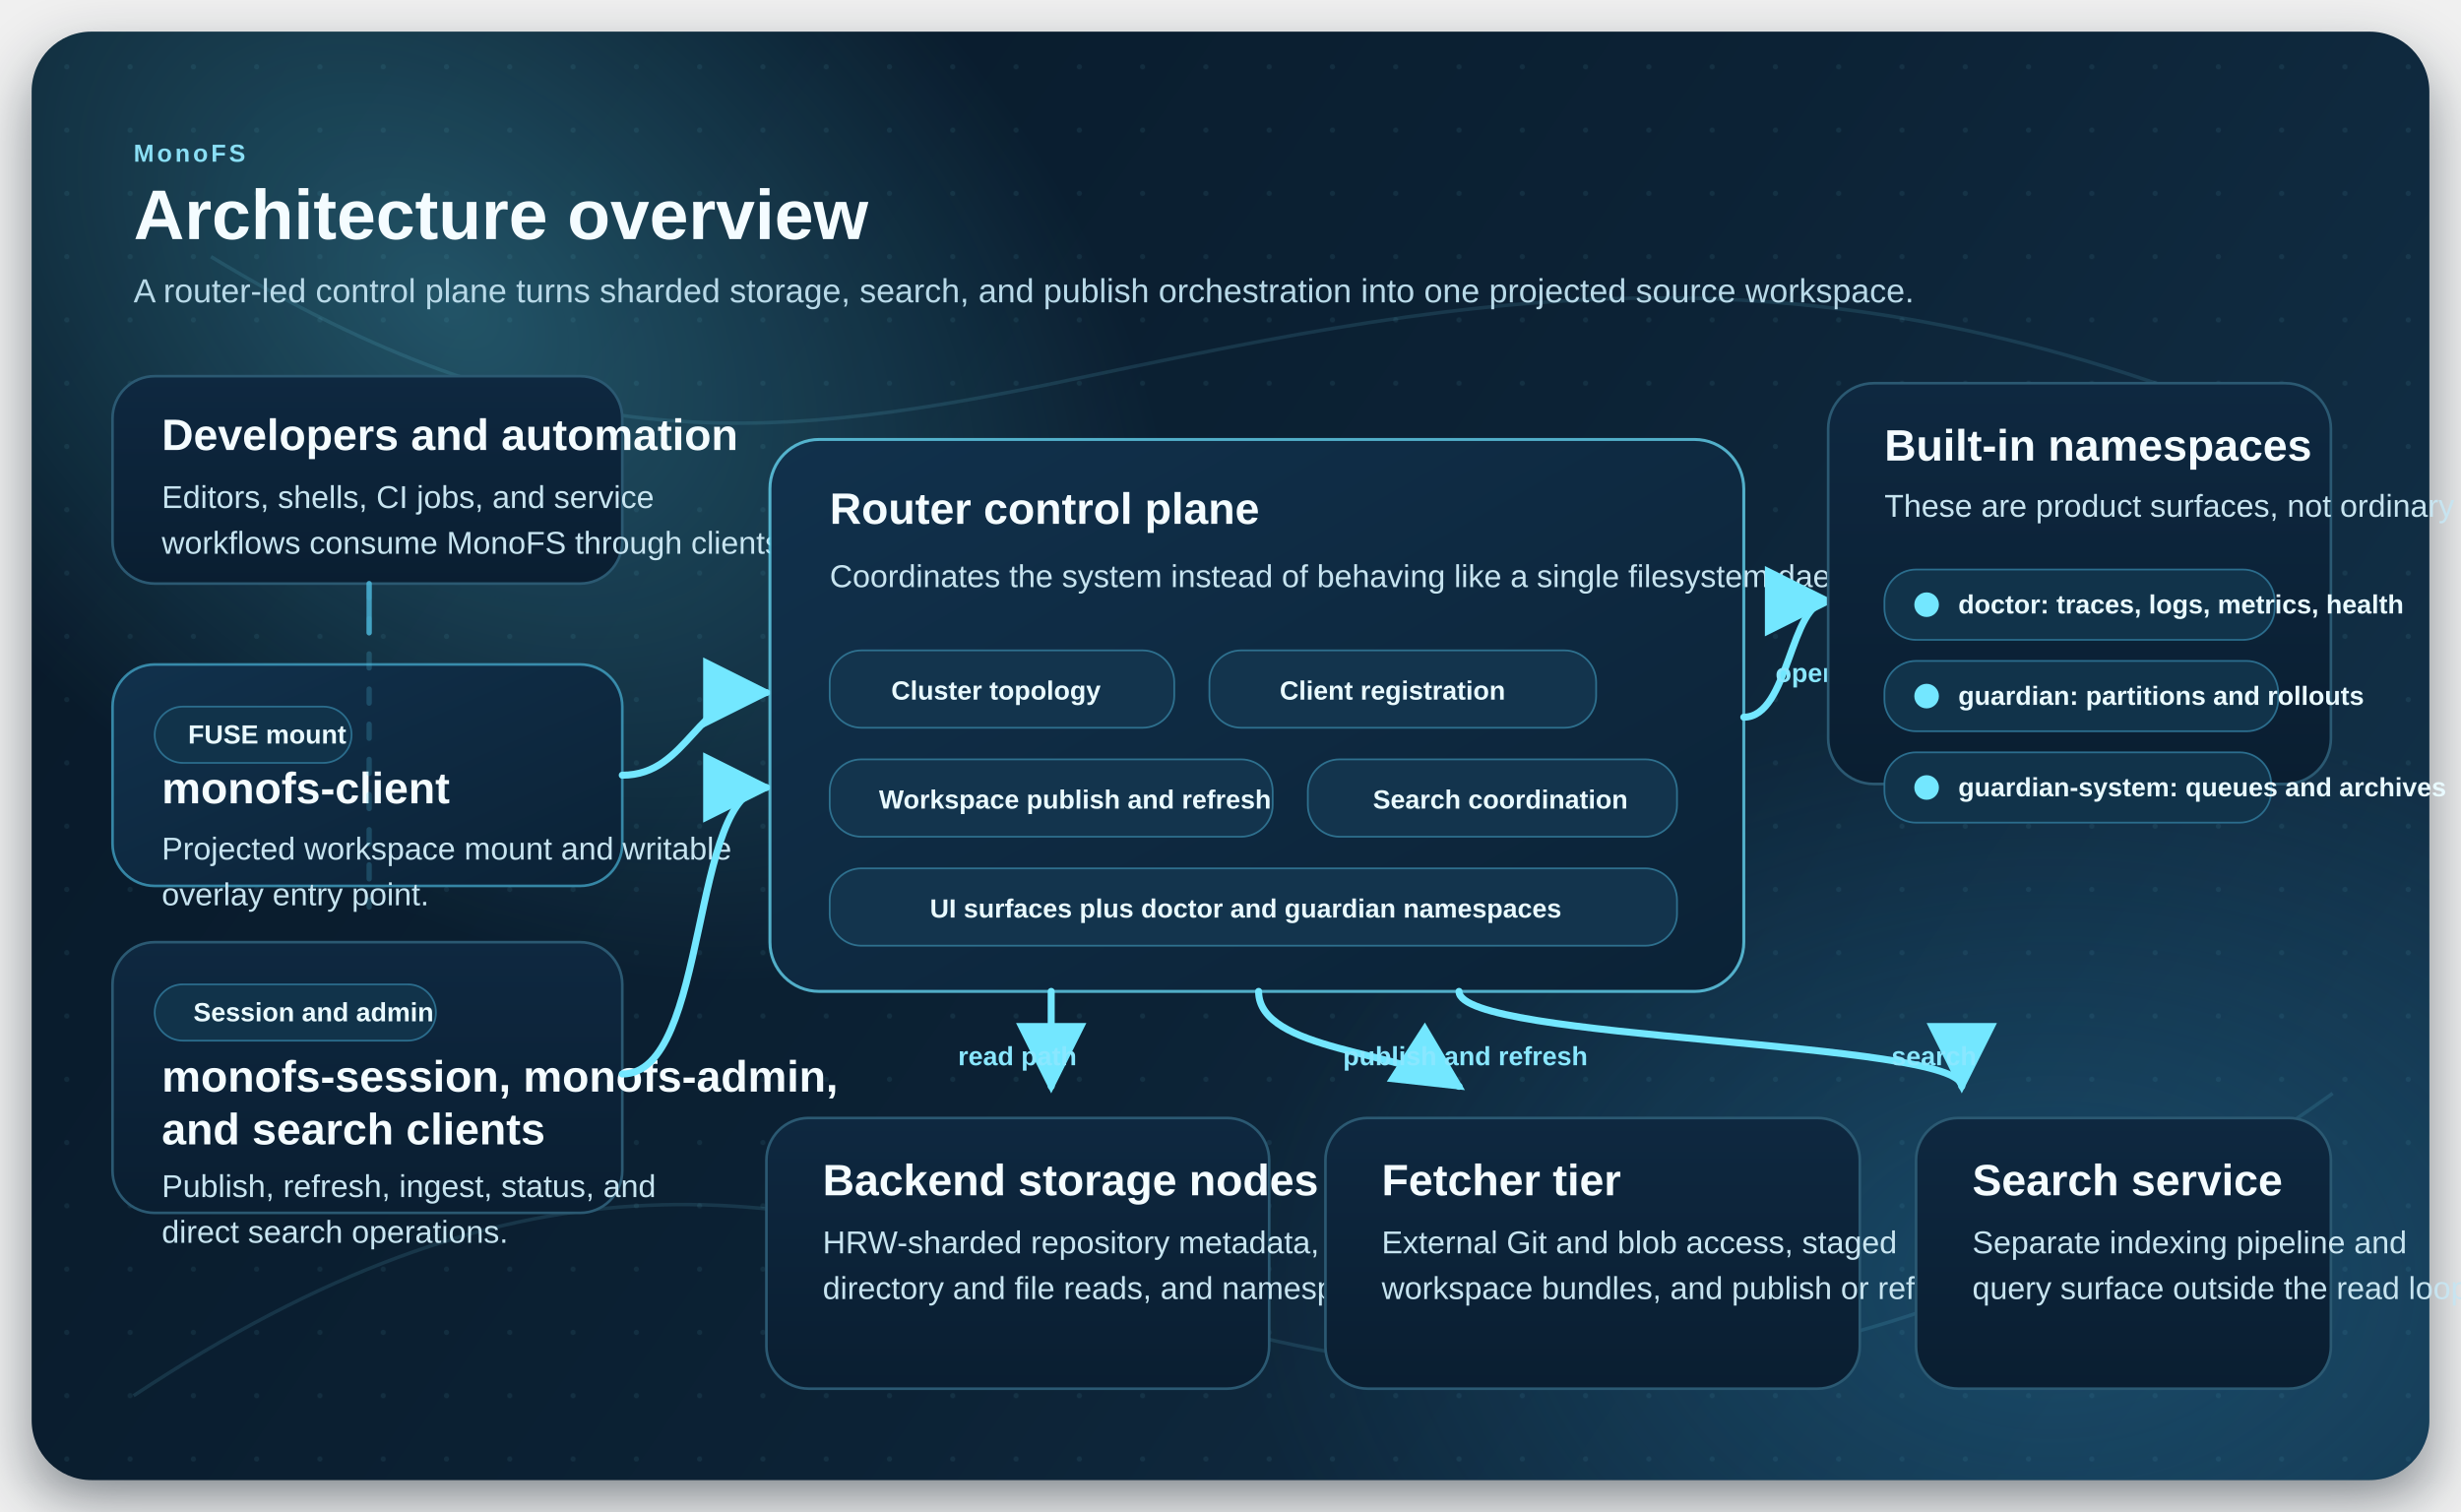
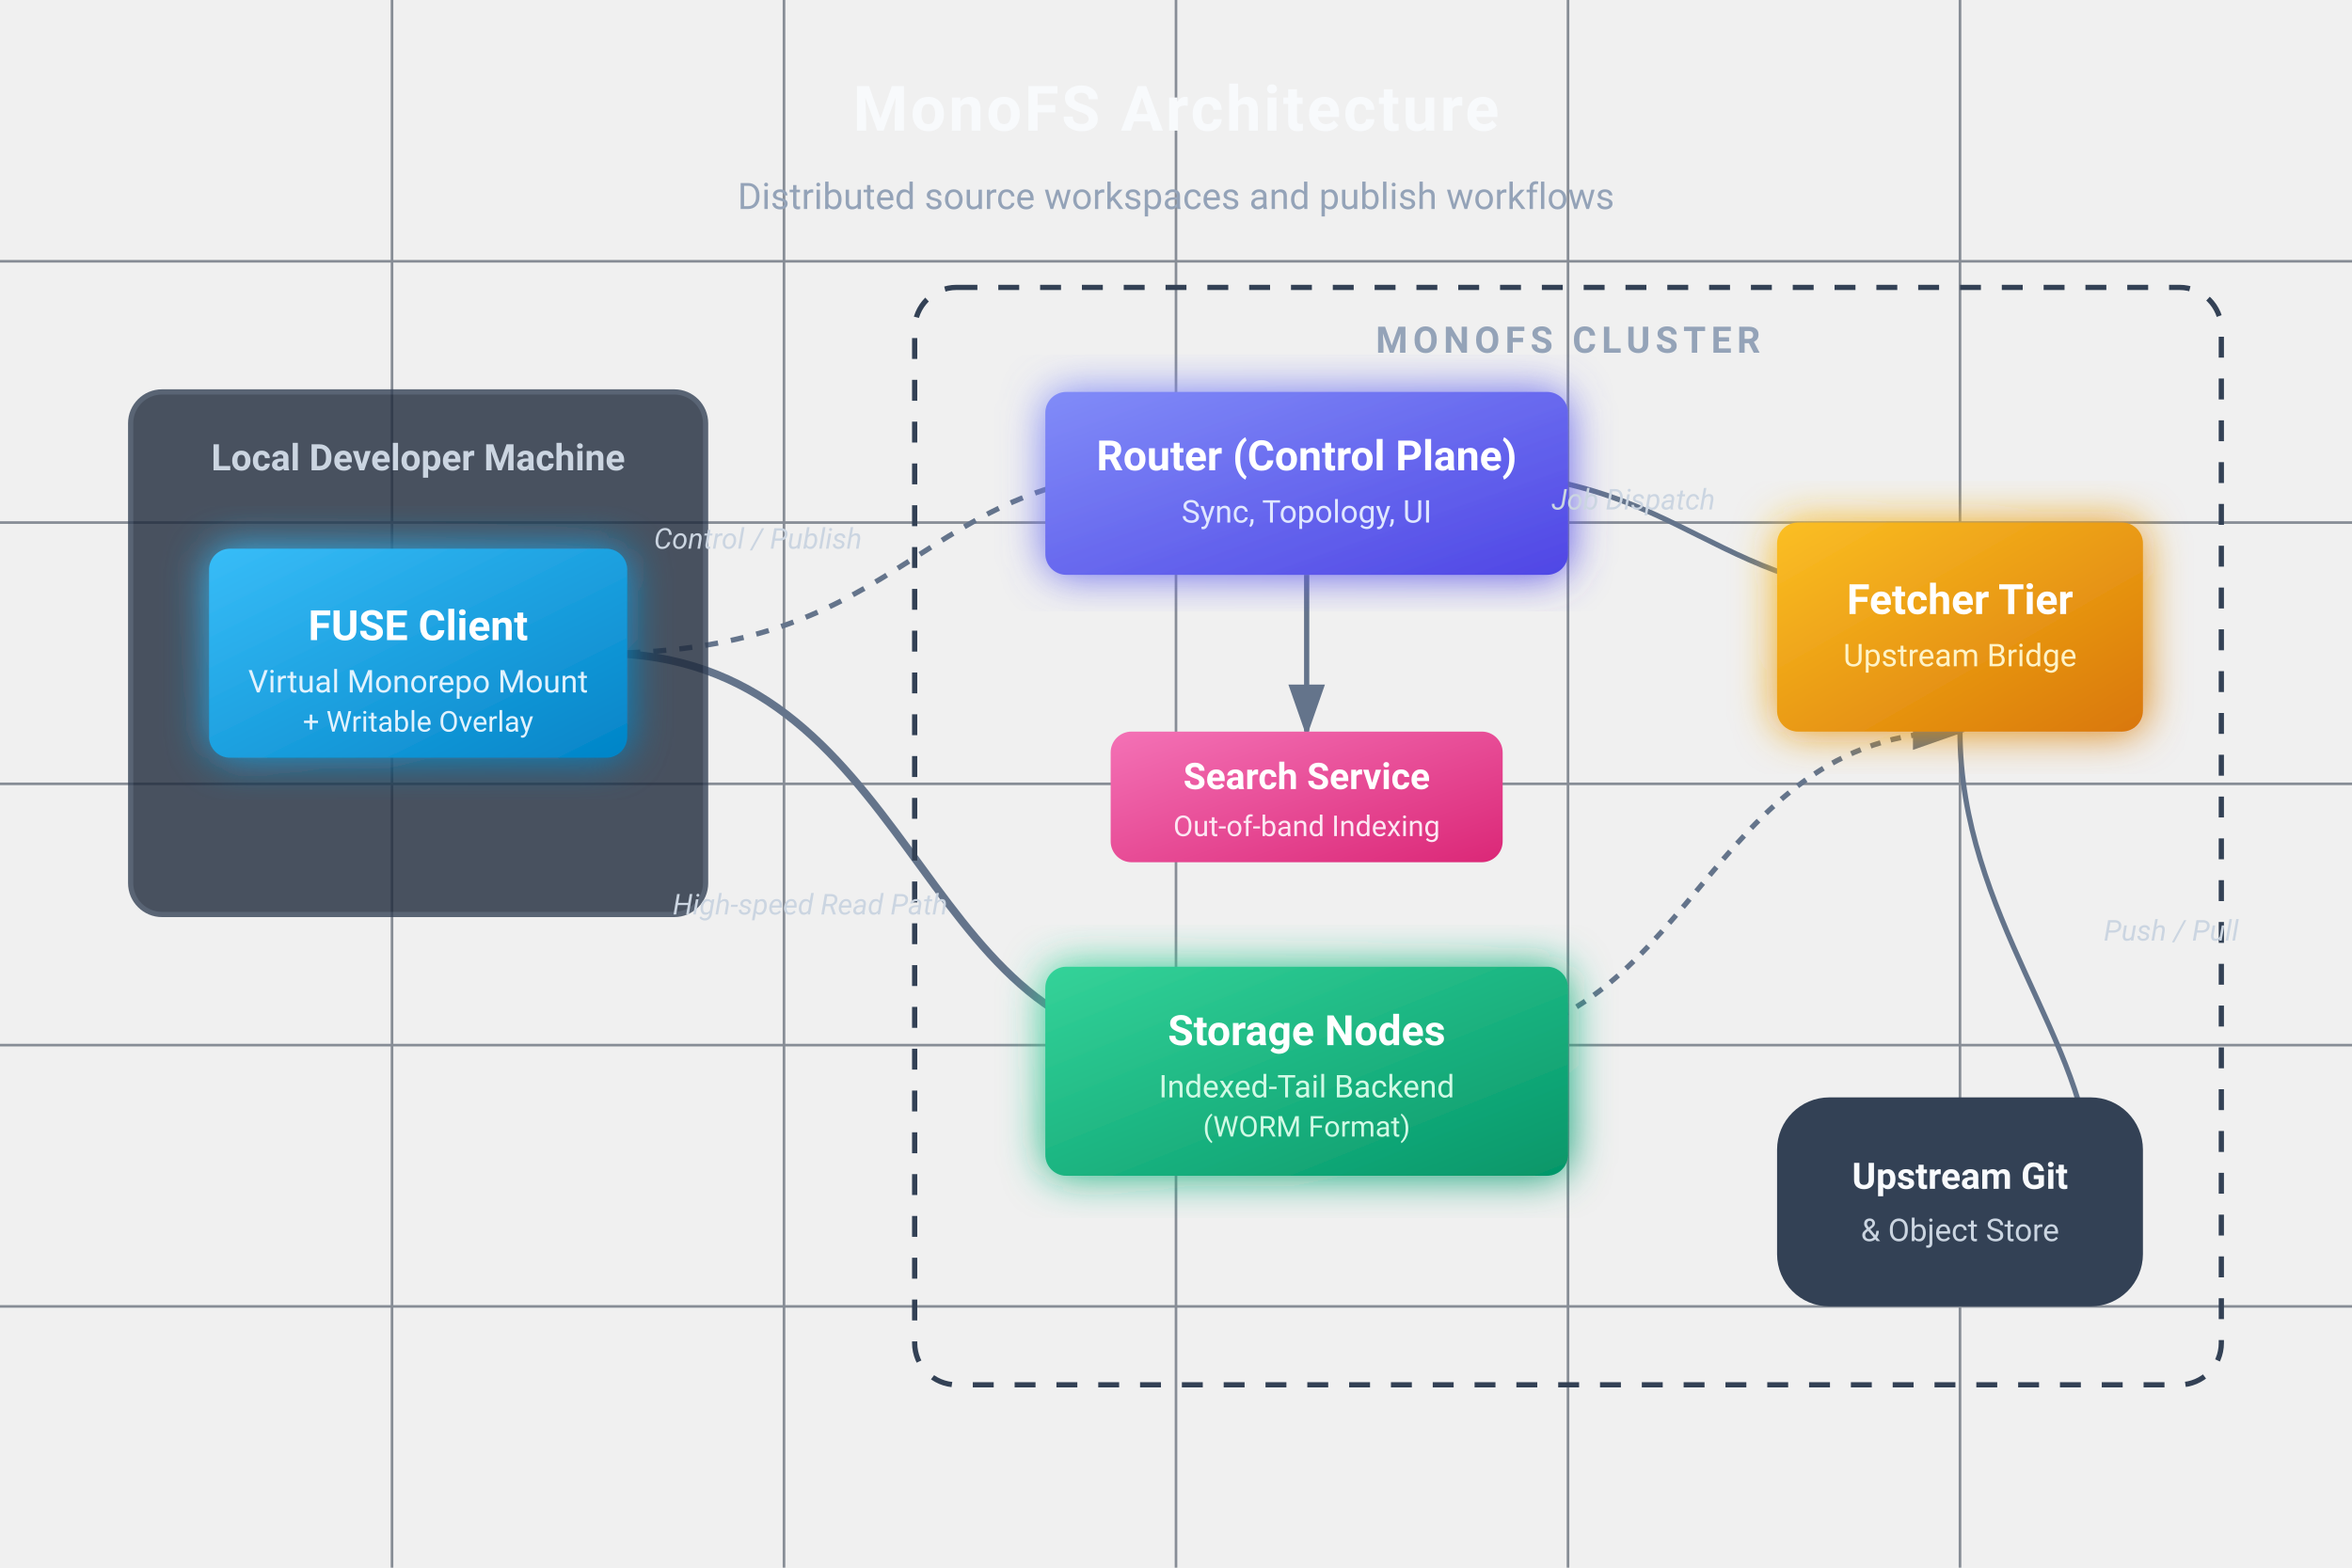
- <svg xmlns="http://www.w3.org/2000/svg" width="1400" height="860" viewBox="0 0 1400 860" fill="none">
+ <svg xmlns="http://www.w3.org/2000/svg" viewBox="0 0 900 600" width="100%" height="100%" style="background-color: #0d1117; font-family: -apple-system, BlinkMacSystemFont, 'Segoe UI', Roboto, Helvetica, Arial, sans-serif;">
  <defs>
-     <linearGradient id="bg" x1="106" y1="48" x2="1295" y2="860" gradientUnits="userSpaceOnUse">
-       <stop stop-color="#081929" />
-       <stop offset="0.52" stop-color="#0C2235" />
-       <stop offset="1" stop-color="#13334B" />
+     <linearGradient id="gradClient" x1="0%" y1="0%" x2="100%" y2="100%">
+       <stop offset="0%" stop-color="#38bdf8" />
+       <stop offset="100%" stop-color="#0284c7" />
    </linearGradient>
-     <radialGradient id="glowA" cx="0" cy="0" r="1" gradientUnits="userSpaceOnUse" gradientTransform="translate(252 172) rotate(39.6) scale(475 314)">
-       <stop stop-color="#62E5FF" stop-opacity="0.28" />
-       <stop offset="1" stop-color="#62E5FF" stop-opacity="0" />
-     </radialGradient>
-     <radialGradient id="glowB" cx="0" cy="0" r="1" gradientUnits="userSpaceOnUse" gradientTransform="translate(1165 728) rotate(180) scale(462 327)">
-       <stop stop-color="#2C89B8" stop-opacity="0.30" />
-       <stop offset="1" stop-color="#2C89B8" stop-opacity="0" />
-     </radialGradient>
-     <linearGradient id="panel" x1="0" y1="0" x2="0" y2="1">
-       <stop stop-color="#0E2840" />
-       <stop offset="1" stop-color="#0A1E31" />
+     <linearGradient id="gradRouter" x1="0%" y1="0%" x2="100%" y2="100%">
+       <stop offset="0%" stop-color="#818cf8" />
+       <stop offset="100%" stop-color="#4f46e5" />
    </linearGradient>
-     <linearGradient id="panelStrong" x1="0" y1="0" x2="1" y2="1">
-       <stop stop-color="#11314C" />
-       <stop offset="1" stop-color="#0B2236" />
+     <linearGradient id="gradStorage" x1="0%" y1="0%" x2="100%" y2="100%">
+       <stop offset="0%" stop-color="#34d399" />
+       <stop offset="100%" stop-color="#059669" />
    </linearGradient>
-     <linearGradient id="accent" x1="0" y1="0" x2="1" y2="1">
-       <stop stop-color="#8AF0FF" />
-       <stop offset="1" stop-color="#50C7FF" />
+     <linearGradient id="gradFetcher" x1="0%" y1="0%" x2="100%" y2="100%">
+       <stop offset="0%" stop-color="#fbbf24" />
+       <stop offset="100%" stop-color="#d97706" />
    </linearGradient>
-     <filter id="shadow" x="-40" y="-40" width="1480" height="940" filterUnits="userSpaceOnUse" color-interpolation-filters="sRGB">
-       <feFlood flood-opacity="0" result="BackgroundImageFix" />
-       <feColorMatrix in="SourceAlpha" type="matrix" values="0 0 0 0 0 0 0 0 0 0 0 0 0 0 0 0 0 0 127 0" result="hardAlpha" />
-       <feOffset dy="16" />
-       <feGaussianBlur stdDeviation="18" />
-       <feColorMatrix type="matrix" values="0 0 0 0 0.012 0 0 0 0 0.067 0 0 0 0 0.114 0 0 0 0.46 0" />
-       <feBlend mode="normal" in2="BackgroundImageFix" result="effect1_dropShadow_0_1" />
-       <feBlend mode="normal" in="SourceGraphic" in2="effect1_dropShadow_0_1" result="shape" />
+     <linearGradient id="gradSearch" x1="0%" y1="0%" x2="100%" y2="100%">
+       <stop offset="0%" stop-color="#f472b6" />
+       <stop offset="100%" stop-color="#db2777" />
+     </linearGradient>
+     <filter id="glow" x="-20%" y="-20%" width="140%" height="140%">
+       <feGaussianBlur stdDeviation="8" result="blur" />
+       <feComposite in="SourceGraphic" in2="blur" operator="over" />
    </filter>
-     <filter id="softGlow" x="0" y="0" width="1400" height="860" filterUnits="userSpaceOnUse" color-interpolation-filters="sRGB">
-       <feFlood flood-opacity="0" result="BackgroundImageFix" />
-       <feBlend in="SourceGraphic" in2="BackgroundImageFix" result="shape" />
-       <feGaussianBlur stdDeviation="40" result="effect1_foregroundBlur_0_1" />
-     </filter>
-     <pattern id="grid" width="36" height="36" patternUnits="userSpaceOnUse">
-       <circle cx="2" cy="2" r="1.5" fill="#8AF0FF" fill-opacity="0.18" />
-     </pattern>
-     <marker id="arrow" viewBox="0 0 14 14" refX="11" refY="7" markerWidth="14" markerHeight="14" orient="auto-start-reverse">
-       <path d="M2 2L12 7L2 12V2Z" fill="#73E7FF" />
+     <marker id="arrowhead" markerWidth="10" markerHeight="7" refX="9" refY="3.5" orient="auto">
+       <polygon points="0 0, 10 3.5, 0 7" fill="#64748b" />
    </marker>
-     <style>
-       .title { fill: #F4FCFF; font: 700 40px 'Segoe UI', Arial, sans-serif; }
-       .subtitle { fill: #B8D9E8; font: 500 19px 'Segoe UI', Arial, sans-serif; }
-       .card-title { fill: #F4FCFF; font: 700 25px 'Segoe UI', Arial, sans-serif; }
-       .card-body { fill: #C7E4F0; font: 500 18px 'Segoe UI', Arial, sans-serif; }
-       .chip { fill: #E9FAFF; font: 600 15px 'Segoe UI', Arial, sans-serif; }
-       .tiny { fill: #8ADFF5; font: 600 14px 'Segoe UI', Arial, sans-serif; letter-spacing: 0.12em; text-transform: uppercase; }
-       .label { fill: #89E7FF; font: 600 15px 'Segoe UI', Arial, sans-serif; }
-     </style>
  </defs>
-   <g filter="url(#shadow)">
-     <rect x="18" y="18" width="1364" height="824" rx="34" fill="url(#bg)" />
-     <rect x="18" y="18" width="1364" height="824" rx="34" fill="url(#grid)" opacity="0.38" />
-     <rect x="18" y="18" width="1364" height="824" rx="34" fill="url(#glowA)" />
-     <rect x="18" y="18" width="1364" height="824" rx="34" fill="url(#glowB)" />
-     <path d="M76 794C292 651 438 670 618 732C852 813 1072 805 1327 622" stroke="#79E7FF" stroke-opacity="0.12" stroke-width="2" />
-     <path d="M120 146C309 261 432 252 595 219C823 171 1006 131 1270 234" stroke="#79E7FF" stroke-opacity="0.12" stroke-width="2" />
+   <g stroke="#1e293b" stroke-width="1" opacity="0.5">
+     <line x1="0" y1="100" x2="900" y2="100" />
+     <line x1="0" y1="200" x2="900" y2="200" />
+     <line x1="0" y1="300" x2="900" y2="300" />
+     <line x1="0" y1="400" x2="900" y2="400" />
+     <line x1="0" y1="500" x2="900" y2="500" />
+     <line x1="150" y1="0" x2="150" y2="600" />
+     <line x1="300" y1="0" x2="300" y2="600" />
+     <line x1="450" y1="0" x2="450" y2="600" />
+     <line x1="600" y1="0" x2="600" y2="600" />
+     <line x1="750" y1="0" x2="750" y2="600" />
  </g>
-   <text x="76" y="92" class="tiny">MonoFS</text>
-   <text x="76" y="136" class="title">Architecture overview</text>
-   <text x="76" y="172" class="subtitle">A router-led control plane turns sharded storage, search, and publish orchestration into one projected source workspace.</text>
-   <g>
-     <rect x="64" y="214" width="290" height="118" rx="24" fill="url(#panel)" stroke="#2B5972" stroke-width="1.5" />
-     <text x="92" y="256" class="card-title">Developers and automation</text>
-     <text x="92" y="289" class="card-body">Editors, shells, CI jobs, and service</text>
-     <text x="92" y="315" class="card-body">workflows consume MonoFS through clients.</text>
+   <text x="450" y="50" fill="#f8fafc" font-size="24" font-weight="bold" text-anchor="middle" letter-spacing="1">MonoFS Architecture</text>
+   <text x="450" y="80" fill="#94a3b8" font-size="14" text-anchor="middle">Distributed source workspaces and publish workflows</text>
+   <path d="M 230 250 C 350 250, 350 180, 450 180" fill="none" stroke="#64748b" stroke-width="2" stroke-dasharray="5,5" marker-end="url(#arrowhead)" />
+   <path d="M 230 250 C 350 250, 350 400, 450 400" fill="none" stroke="#64748b" stroke-width="3" marker-end="url(#arrowhead)" />
+   <path d="M 550 180 C 650 180, 650 230, 750 230" fill="none" stroke="#64748b" stroke-width="2" marker-end="url(#arrowhead)" />
+   <path d="M 500 220 L 500 280" fill="none" stroke="#64748b" stroke-width="2" marker-end="url(#arrowhead)" />
+   <path d="M 750 280 C 750 350, 800 400, 800 450" fill="none" stroke="#64748b" stroke-width="2" marker-end="url(#arrowhead)" />
+   <path d="M 550 400 C 650 400, 650 280, 750 280" fill="none" stroke="#64748b" stroke-width="2" stroke-dasharray="4,4" marker-end="url(#arrowhead)" />
+   <rect x="50" y="150" width="220" height="200" rx="12" fill="#1e293b" stroke="#334155" stroke-width="2" opacity="0.8" />
+   <text x="160" y="180" fill="#cbd5e1" font-size="14" font-weight="bold" text-anchor="middle">Local Developer Machine</text>
+   <g transform="translate(80, 210)">
+     <rect x="0" y="0" width="160" height="80" rx="8" fill="url(#gradClient)" filter="url(#glow)" />
+     <text x="80" y="35" fill="#ffffff" font-size="16" font-weight="bold" text-anchor="middle">FUSE Client</text>
+     <text x="80" y="55" fill="#e0f2fe" font-size="12" text-anchor="middle">Virtual Monorepo Mount</text>
+     <text x="80" y="70" fill="#e0f2fe" font-size="11" text-anchor="middle">+ Writable Overlay</text>
  </g>
-   <g>
-     <rect x="64" y="378" width="290" height="126" rx="24" fill="url(#panelStrong)" stroke="#58D7FF" stroke-opacity="0.55" stroke-width="1.5" />
-     <rect x="88" y="402" width="112" height="32" rx="16" fill="#11334A" stroke="#2B6D8D" />
-     <text x="107" y="423" class="chip">FUSE mount</text>
-     <text x="92" y="457" class="card-title">monofs-client</text>
-     <text x="92" y="489" class="card-body">Projected workspace mount and writable</text>
-     <text x="92" y="515" class="card-body">overlay entry point.</text>
+   <rect x="350" y="110" width="500" height="420" rx="16" fill="none" stroke="#334155" stroke-width="2" stroke-dasharray="8,8" />
+   <text x="600" y="135" fill="#94a3b8" font-size="14" font-weight="bold" text-anchor="middle" letter-spacing="2">MONOFS CLUSTER</text>
+   <g transform="translate(400, 150)">
+     <rect x="0" y="0" width="200" height="70" rx="8" fill="url(#gradRouter)" filter="url(#glow)" />
+     <text x="100" y="30" fill="#ffffff" font-size="16" font-weight="bold" text-anchor="middle">Router (Control Plane)</text>
+     <text x="100" y="50" fill="#e0e7ff" font-size="12" text-anchor="middle">Sync, Topology, UI</text>
  </g>
-   <g>
-     <rect x="64" y="536" width="290" height="154" rx="24" fill="url(#panel)" stroke="#2B5972" stroke-width="1.5" />
-     <rect x="88" y="560" width="160" height="32" rx="16" fill="#11334A" stroke="#2B6D8D" />
-     <text x="110" y="581" class="chip">Session and admin</text>
-     <text x="92" y="621" class="card-title">monofs-session, monofs-admin,</text>
-     <text x="92" y="651" class="card-title">and search clients</text>
-     <text x="92" y="681" class="card-body">Publish, refresh, ingest, status, and</text>
-     <text x="92" y="707" class="card-body">direct search operations.</text>
+   <g transform="translate(425, 280)">
+     <rect x="0" y="0" width="150" height="50" rx="8" fill="url(#gradSearch)" />
+     <text x="75" y="22" fill="#ffffff" font-size="14" font-weight="bold" text-anchor="middle">Search Service</text>
+     <text x="75" y="40" fill="#fce7f3" font-size="11" text-anchor="middle">Out-of-band Indexing</text>
  </g>
-   <g>
-     <path d="M354 441C392 441 396 394 436 394" stroke="#73E7FF" stroke-width="4" stroke-linecap="round" marker-end="url(#arrow)" />
-     <path d="M354 611C404 611 392 448 436 448" stroke="#73E7FF" stroke-width="4" stroke-linecap="round" marker-end="url(#arrow)" />
-     <path d="M210 332L210 360" stroke="#4CB7D9" stroke-opacity="0.8" stroke-width="3" stroke-linecap="round" />
-     <path d="M210 332L210 516" stroke="#4CB7D9" stroke-opacity="0.24" stroke-width="3" stroke-linecap="round" stroke-dasharray="8 12" />
+   <g transform="translate(400, 370)">
+     <rect x="0" y="0" width="200" height="80" rx="8" fill="url(#gradStorage)" filter="url(#glow)" />
+     <text x="100" y="30" fill="#ffffff" font-size="16" font-weight="bold" text-anchor="middle">Storage Nodes</text>
+     <text x="100" y="50" fill="#d1fae5" font-size="12" text-anchor="middle">Indexed-Tail Backend</text>
+     <text x="100" y="65" fill="#d1fae5" font-size="11" text-anchor="middle">(WORM Format)</text>
  </g>
-   <g>
-     <rect x="438" y="250" width="554" height="314" rx="28" fill="url(#panelStrong)" stroke="#6CE4FF" stroke-opacity="0.72" stroke-width="1.7" />
-     <text x="472" y="298" class="card-title">Router control plane</text>
-     <text x="472" y="334" class="card-body">Coordinates the system instead of behaving like a single filesystem daemon.</text>
-     <rect x="472" y="370" width="196" height="44" rx="18" fill="#13344D" stroke="#2E708E" />
-     <text x="507" y="398" class="chip">Cluster topology</text>
-     <rect x="688" y="370" width="220" height="44" rx="18" fill="#13344D" stroke="#2E708E" />
-     <text x="728" y="398" class="chip">Client registration</text>
-     <rect x="472" y="432" width="252" height="44" rx="18" fill="#13344D" stroke="#2E708E" />
-     <text x="500" y="460" class="chip">Workspace publish and refresh</text>
-     <rect x="744" y="432" width="210" height="44" rx="18" fill="#13344D" stroke="#2E708E" />
-     <text x="781" y="460" class="chip">Search coordination</text>
-     <rect x="472" y="494" width="482" height="44" rx="18" fill="#13344D" stroke="#2E708E" />
-     <text x="529" y="522" class="chip">UI surfaces plus doctor and guardian namespaces</text>
+   <g transform="translate(680, 200)">
+     <rect x="0" y="0" width="140" height="80" rx="8" fill="url(#gradFetcher)" filter="url(#glow)" />
+     <text x="70" y="35" fill="#ffffff" font-size="16" font-weight="bold" text-anchor="middle">Fetcher Tier</text>
+     <text x="70" y="55" fill="#fef3c7" font-size="12" text-anchor="middle">Upstream Bridge</text>
  </g>
-   <g>
-     <path d="M992 408C1018 408 1018 342 1040 342" stroke="#73E7FF" stroke-width="4" stroke-linecap="round" marker-end="url(#arrow)" />
-     <text x="1010" y="388" class="label">operational namespaces</text>
+   <g transform="translate(680, 420)">
+     <path d="M 20 0 L 120 0 A 20 20 0 0 1 140 20 L 140 60 A 20 20 0 0 1 120 80 L 20 80 A 20 20 0 0 1 0 60 L 0 20 A 20 20 0 0 1 20 0 Z" fill="#334155" />
+     <text x="70" y="35" fill="#f8fafc" font-size="14" font-weight="bold" text-anchor="middle">Upstream Git</text>
+     <text x="70" y="55" fill="#cbd5e1" font-size="12" text-anchor="middle">&amp; Object Store</text>
  </g>
-   <g>
-     <rect x="1040" y="218" width="286" height="228" rx="26" fill="url(#panel)" stroke="#2B5972" stroke-width="1.5" />
-     <text x="1072" y="262" class="card-title">Built-in namespaces</text>
-     <text x="1072" y="294" class="card-body">These are product surfaces, not ordinary repositories.</text>
-     <rect x="1072" y="324" width="222" height="40" rx="18" fill="#11334A" stroke="#2B6D8D" />
-     <circle cx="1096" cy="344" r="7" fill="#73E7FF" />
-     <text x="1114" y="349" class="chip">doctor: traces, logs, metrics, health</text>
-     <rect x="1072" y="376" width="224" height="40" rx="18" fill="#11334A" stroke="#2B6D8D" />
-     <circle cx="1096" cy="396" r="7" fill="#73E7FF" />
-     <text x="1114" y="401" class="chip">guardian: partitions and rollouts</text>
-     <rect x="1072" y="428" width="220" height="40" rx="18" fill="#11334A" stroke="#2B6D8D" />
-     <circle cx="1096" cy="448" r="7" fill="#73E7FF" />
-     <text x="1114" y="453" class="chip">guardian-system: queues and archives</text>
-   </g>
-   <g>
-     <path d="M598 564V618" stroke="#73E7FF" stroke-width="4" stroke-linecap="round" marker-end="url(#arrow)" />
-     <path d="M716 564C716 598 799 598 830 618" stroke="#73E7FF" stroke-width="4" stroke-linecap="round" marker-end="url(#arrow)" />
-     <path d="M830 564C830 592 1116 592 1116 618" stroke="#73E7FF" stroke-width="4" stroke-linecap="round" marker-end="url(#arrow)" />
-     <text x="545" y="606" class="label">read path</text>
-     <text x="764" y="606" class="label">publish and refresh</text>
-     <text x="1076" y="606" class="label">search</text>
-   </g>
-   <g>
-     <rect x="436" y="636" width="286" height="154" rx="24" fill="url(#panel)" stroke="#2B5972" stroke-width="1.5" />
-     <text x="468" y="680" class="card-title">Backend storage nodes</text>
-     <text x="468" y="713" class="card-body">HRW-sharded repository metadata,</text>
-     <text x="468" y="739" class="card-body">directory and file reads, and namespace serving.</text>
-   </g>
-   <g>
-     <rect x="754" y="636" width="304" height="154" rx="24" fill="url(#panel)" stroke="#2B5972" stroke-width="1.5" />
-     <text x="786" y="680" class="card-title">Fetcher tier</text>
-     <text x="786" y="713" class="card-body">External Git and blob access, staged</text>
-     <text x="786" y="739" class="card-body">workspace bundles, and publish or refresh jobs.</text>
-   </g>
-   <g>
-     <rect x="1090" y="636" width="236" height="154" rx="24" fill="url(#panel)" stroke="#2B5972" stroke-width="1.5" />
-     <text x="1122" y="680" class="card-title">Search service</text>
-     <text x="1122" y="713" class="card-body">Separate indexing pipeline and</text>
-     <text x="1122" y="739" class="card-body">query surface outside the read loop.</text>
-   </g>
+   <text x="290" y="210" fill="#cbd5e1" font-size="11" text-anchor="middle" font-style="italic">Control / Publish</text>
+   <text x="310" y="350" fill="#cbd5e1" font-size="11" text-anchor="middle" font-style="italic">High-speed Read Path</text>
+   <text x="625" y="195" fill="#cbd5e1" font-size="11" text-anchor="middle" font-style="italic">Job Dispatch</text>
+   <text x="805" y="360" fill="#cbd5e1" font-size="11" text-anchor="start" font-style="italic">Push / Pull</text>
</svg>
